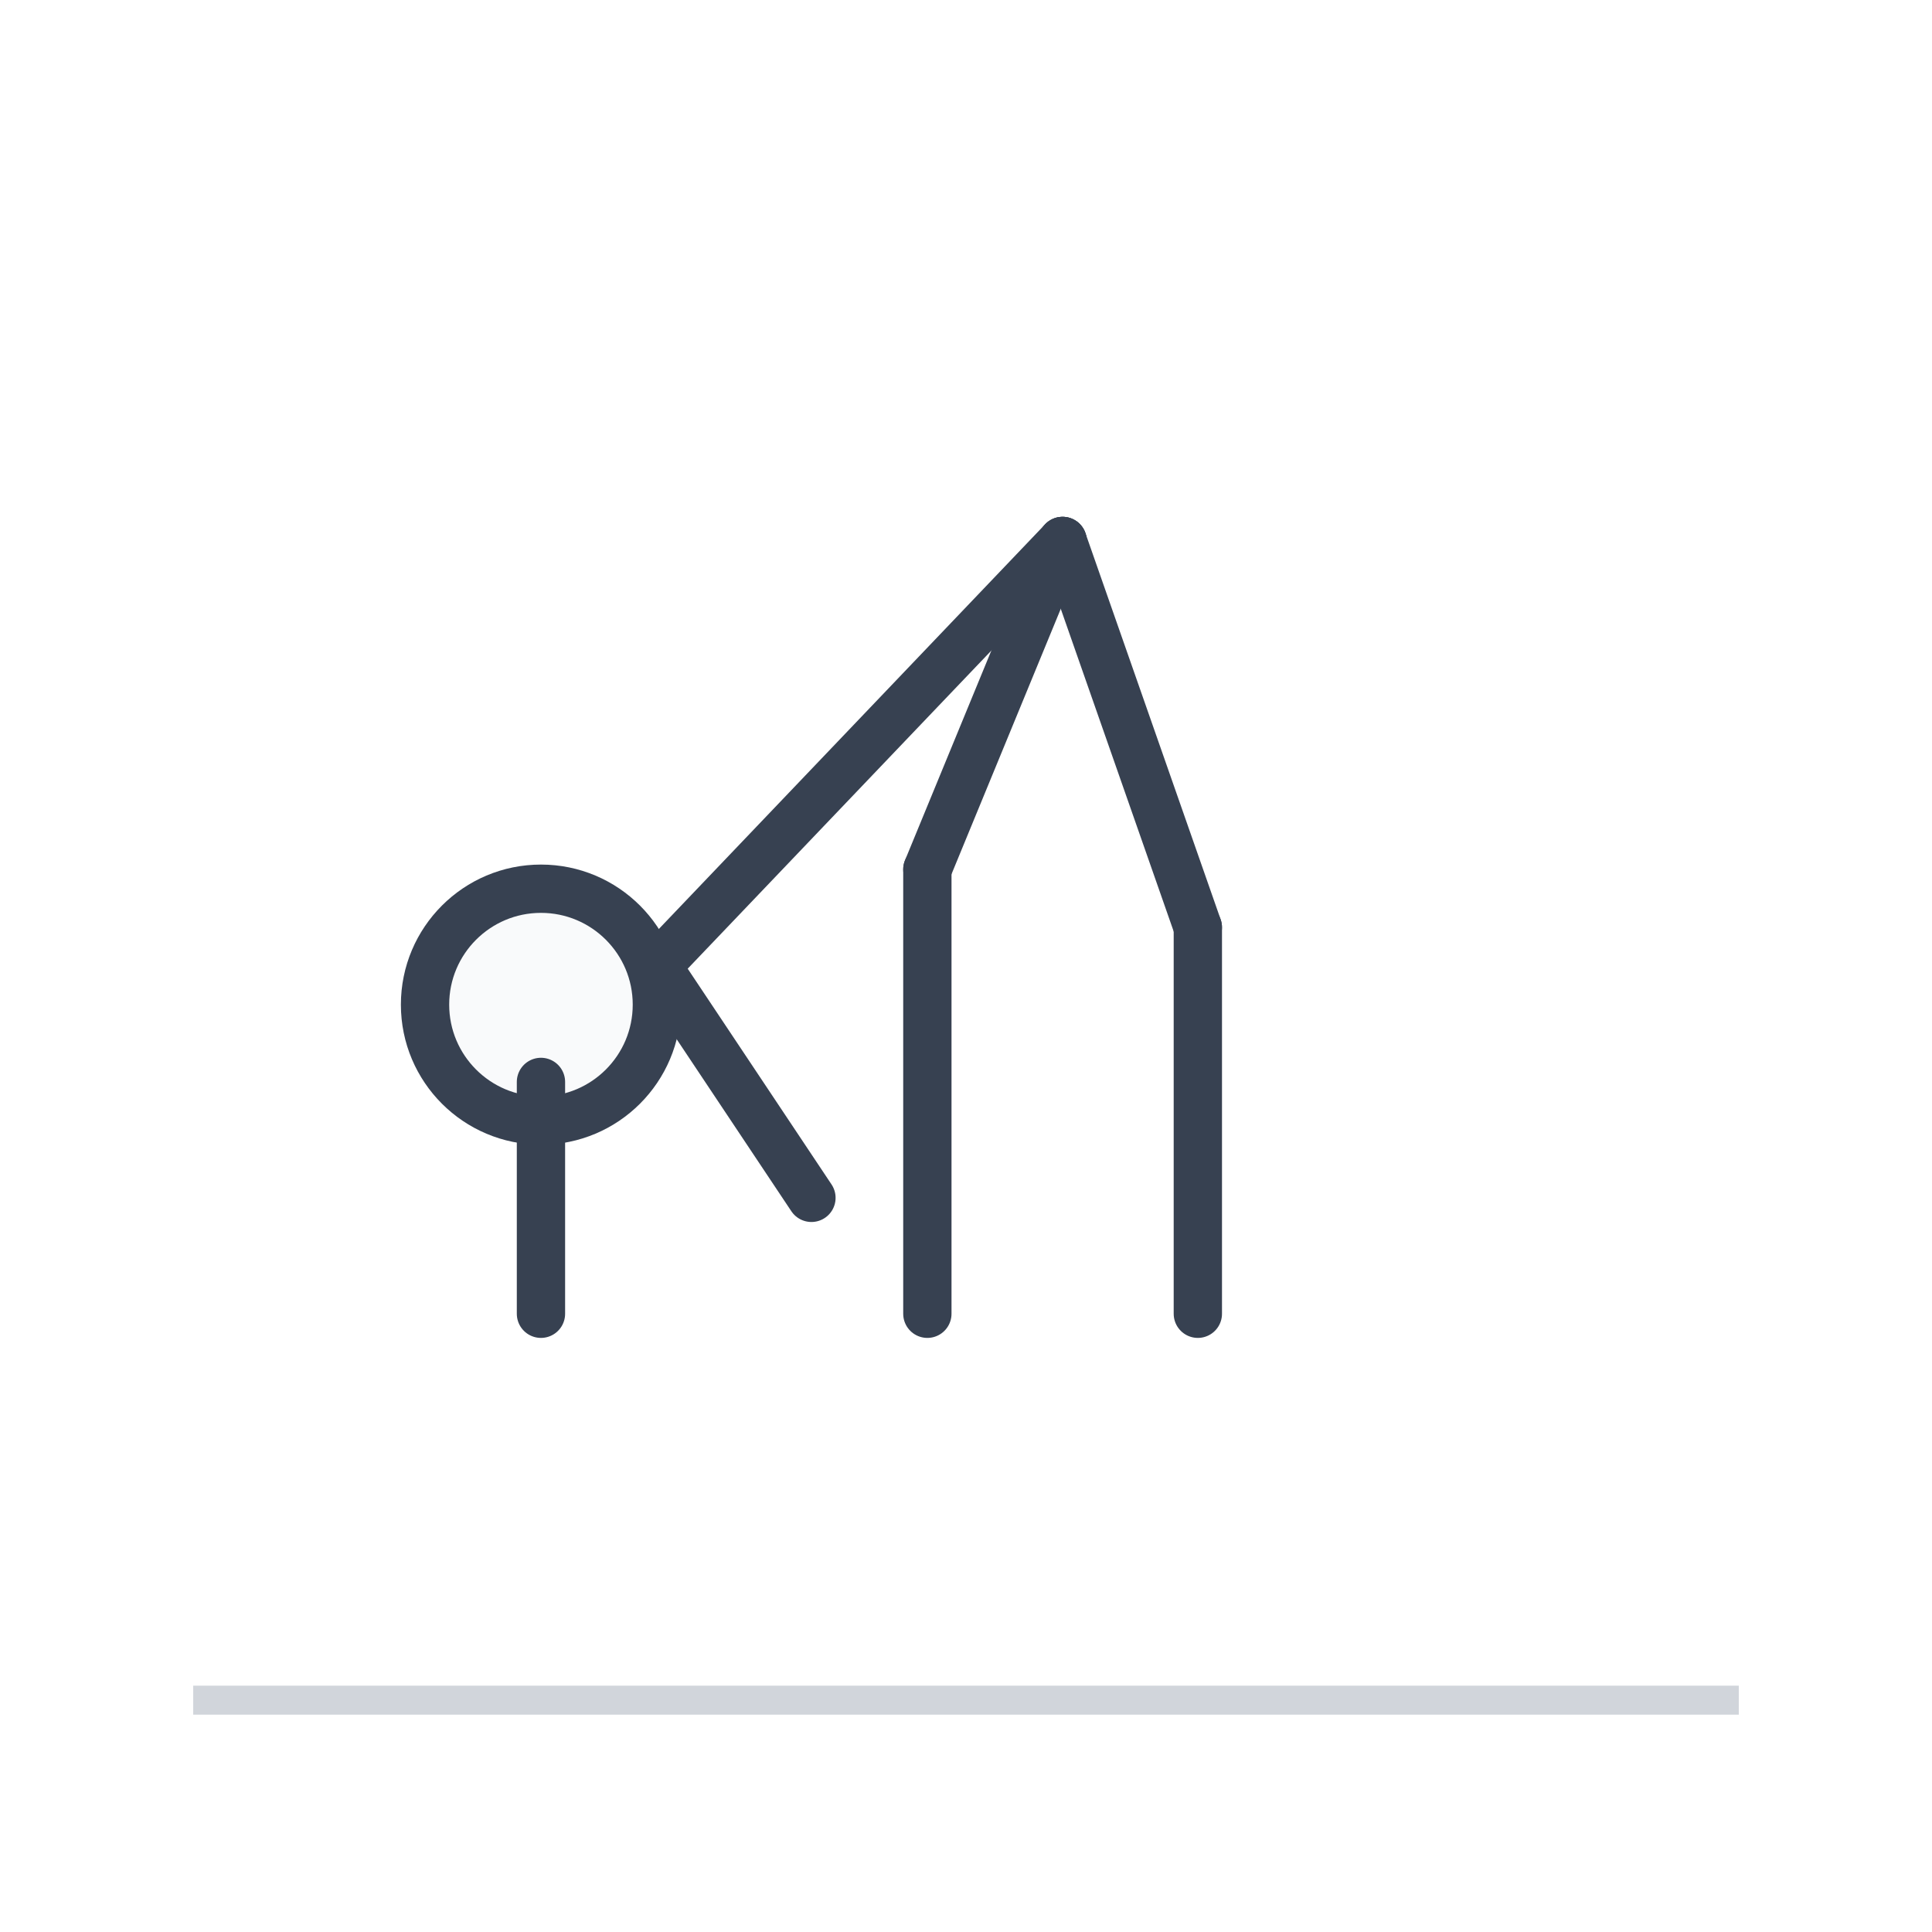
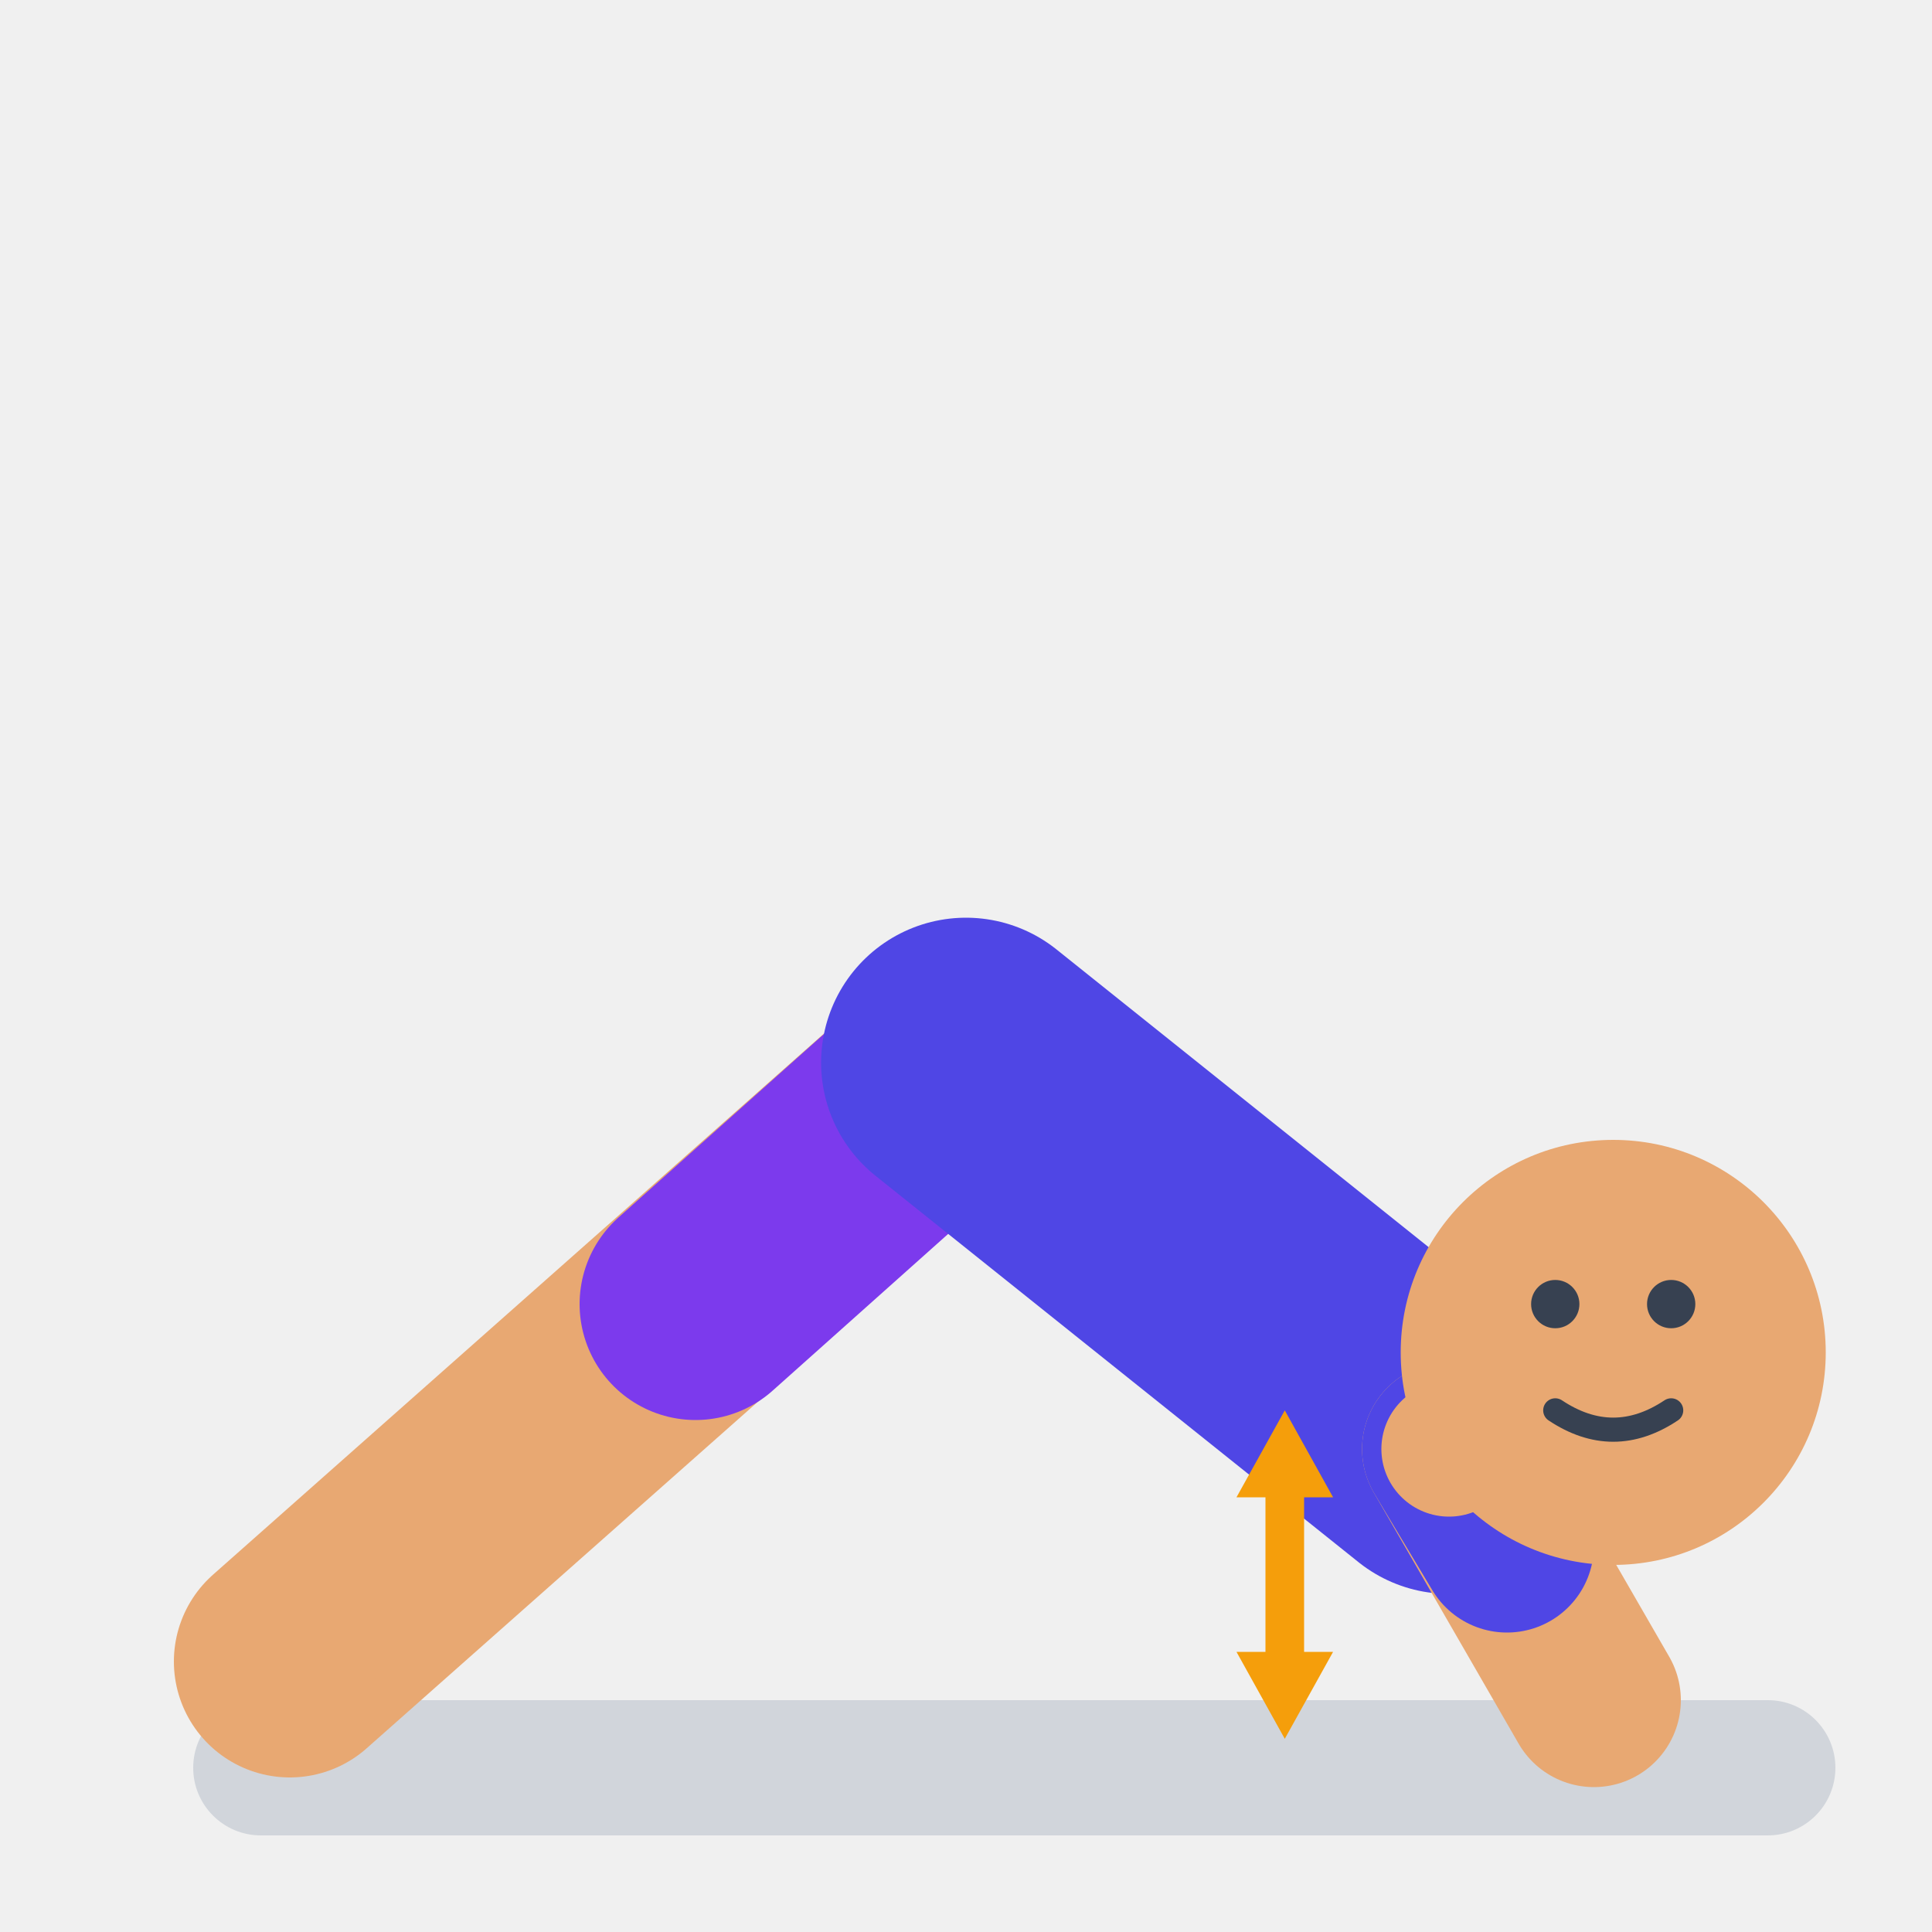
- <svg xmlns="http://www.w3.org/2000/svg" viewBox="0 0 100 100" width="100" height="100">
-   <rect width="100" height="100" fill="white" />
-   <line x1="10" y1="88" x2="90" y2="88" stroke="#d1d5db" stroke-width="1.5" />
-   <circle cx="28" cy="52" r="6" fill="#f9fafb" stroke="#374151" stroke-width="2.5" />
-   <line x1="34" y1="50" x2="55" y2="28" stroke="#374151" stroke-width="2.5" stroke-linecap="round" />
-   <line x1="28" y1="56" x2="28" y2="68" stroke="#374151" stroke-width="2.5" stroke-linecap="round" />
-   <line x1="34" y1="50" x2="42" y2="62" stroke="#374151" stroke-width="2.5" stroke-linecap="round" />
-   <line x1="55" y1="28" x2="62" y2="48" stroke="#374151" stroke-width="2.5" stroke-linecap="round" />
-   <line x1="62" y1="48" x2="62" y2="68" stroke="#374151" stroke-width="2.5" stroke-linecap="round" />
-   <line x1="55" y1="28" x2="48" y2="45" stroke="#374151" stroke-width="2.5" stroke-linecap="round" />
-   <line x1="48" y1="45" x2="48" y2="68" stroke="#374151" stroke-width="2.5" stroke-linecap="round" />
+ <svg xmlns="http://www.w3.org/2000/svg" viewBox="0 0 200 200" width="200" height="200">
+   <rect x="20" y="176" width="170" height="14" rx="7" fill="#D1D5DB" />
+   <line x1="100" y1="110" x2="30" y2="172" stroke="#E8A872" stroke-width="24" stroke-linecap="round" />
+   <circle cx="30" cy="172" r="9" fill="#E8A872" />
+   <line x1="100" y1="110" x2="72" y2="135" stroke="#7C3AED" stroke-width="24" stroke-linecap="round" />
+   <line x1="100" y1="110" x2="150" y2="150" stroke="#4F46E5" stroke-width="30" stroke-linecap="round" />
+   <line x1="150" y1="150" x2="165" y2="176" stroke="#E8A872" stroke-width="18" stroke-linecap="round" />
+   <circle cx="165" cy="176" r="8" fill="#E8A872" />
+   <line x1="150" y1="150" x2="156" y2="160" stroke="#4F46E5" stroke-width="18" stroke-linecap="round" />
+   <line x1="150" y1="150" x2="160" y2="144" stroke="#E8A872" stroke-width="14" stroke-linecap="round" />
+   <circle cx="167" cy="140" r="22" fill="#E8A872" />
+   <circle cx="161" cy="135" r="2.5" fill="#374151" />
+   <circle cx="173" cy="135" r="2.5" fill="#374151" />
+   <path d="M161,146 Q167,150 173,146" stroke="#374151" stroke-width="2.5" fill="none" stroke-linecap="round" />
+   <line x1="133" y1="152" x2="133" y2="174" stroke="#F59E0B" stroke-width="4" stroke-linecap="round" />
+   <polygon points="133,146 128,155 138,155" fill="#F59E0B" />
+   <polygon points="133,180 128,171 138,171" fill="#F59E0B" />
</svg>
